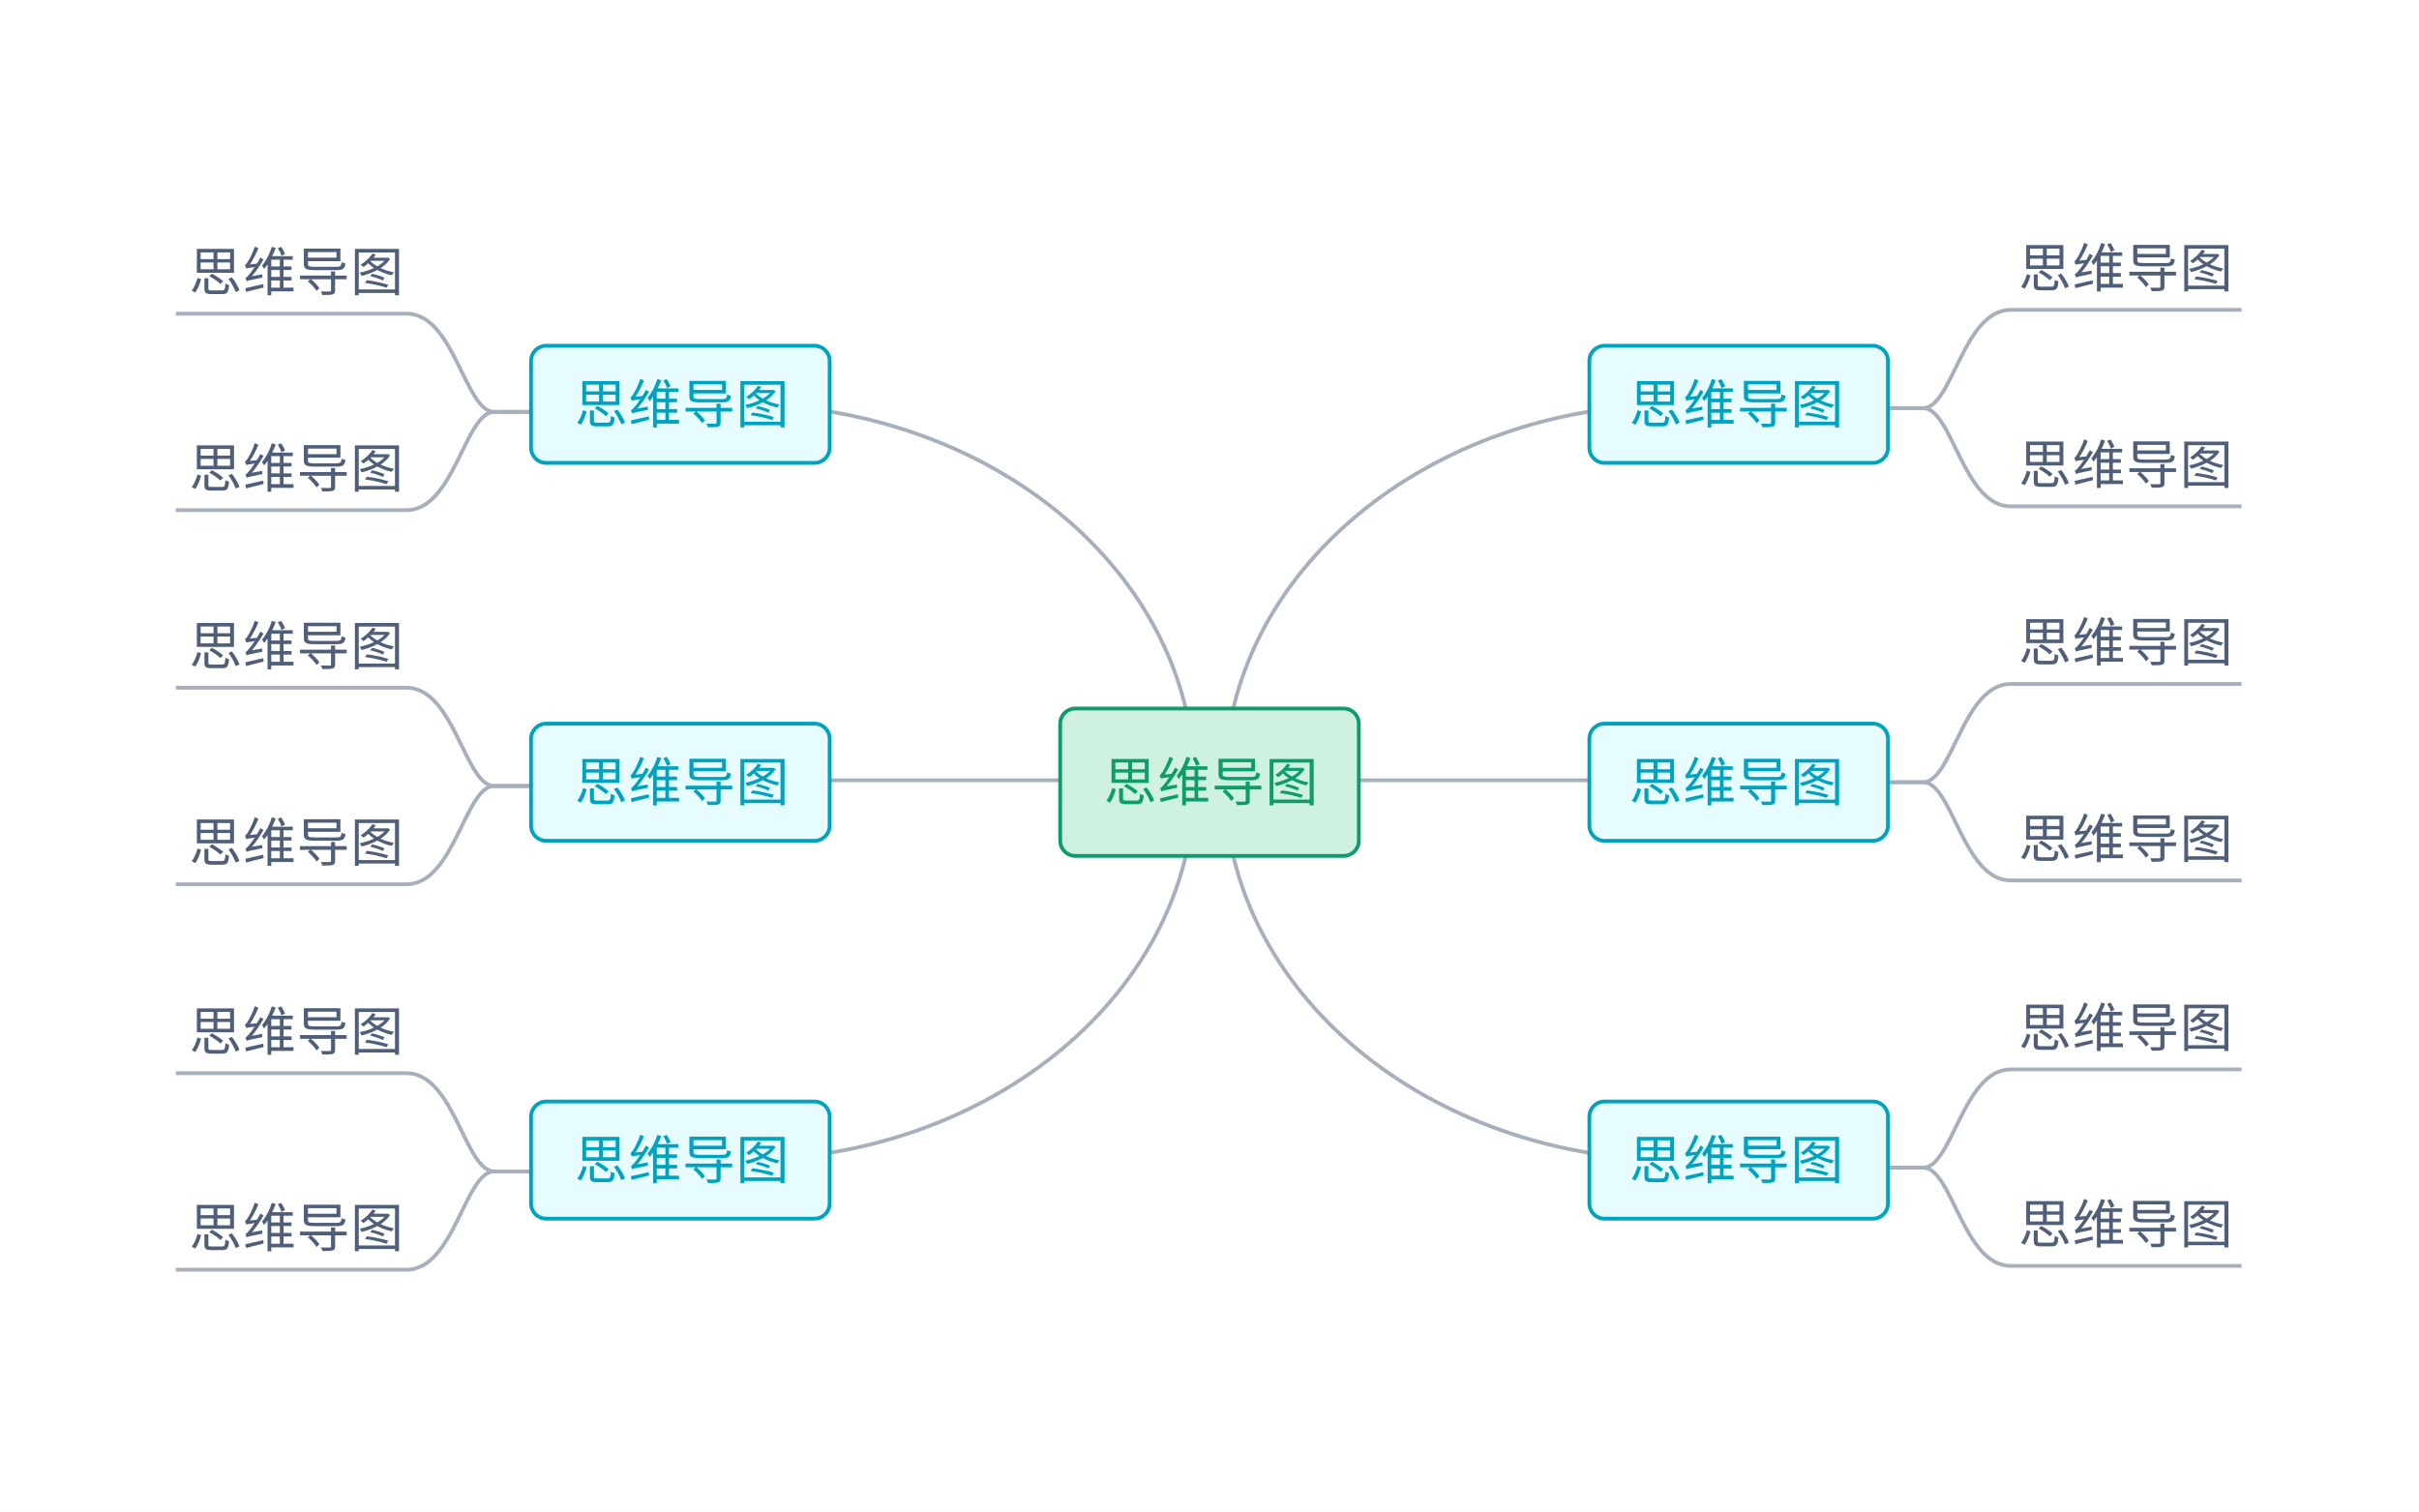
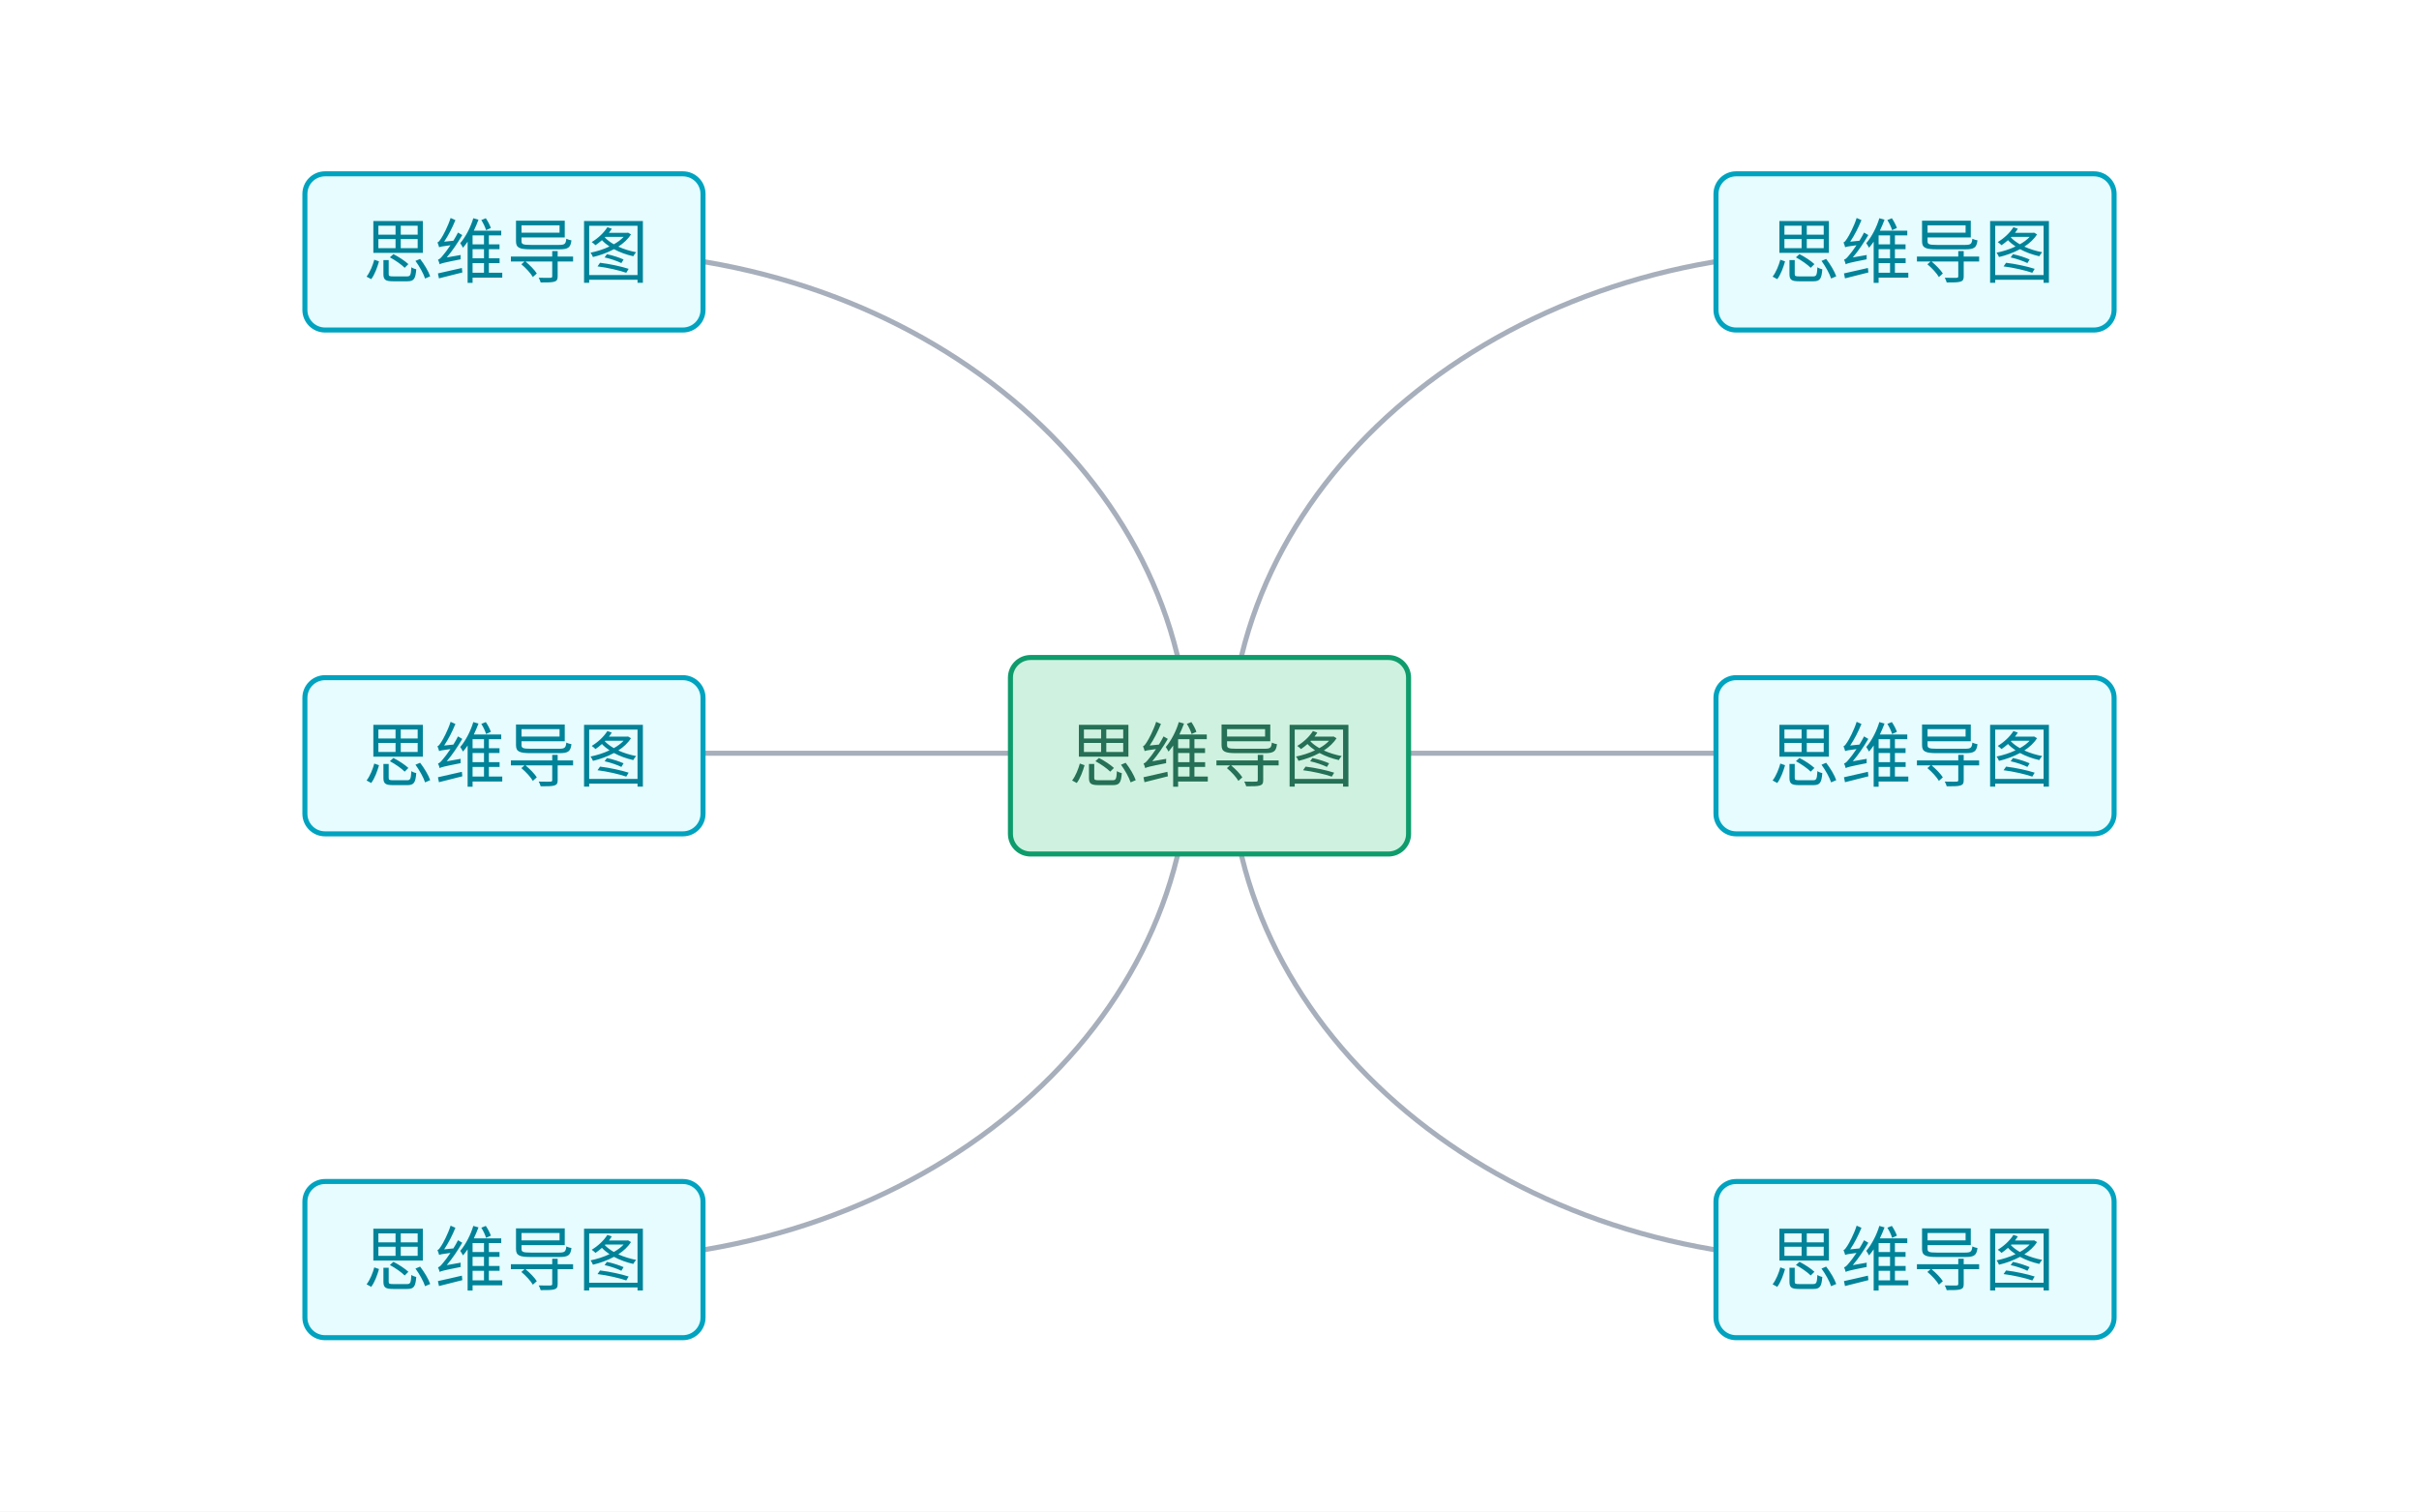
- <svg xmlns="http://www.w3.org/2000/svg" width="640px" height="400px" viewBox="0 0 640 400" version="1.1">
-   <g id="主题3" stroke="none" stroke-width="1" fill="none" fill-rule="evenodd">
-     <rect id="矩形" fill="#FFFFFF" x="0" y="0" width="640" height="400" />
-     <path d="M196,307 C262.274,307 316,262.228 316,207 C316,151.772 262.274,107 196,107" id="椭圆形" stroke="#A7AFBC" />
-     <path d="M324,307 C390.274,307 444,262.228 444,207 C444,151.772 390.274,107 324,107" id="椭圆形备份" stroke="#A7AFBC" transform="translate(384, 207) scale(-1, 1) translate(-384, -207) " />
-     <line x1="360" y1="206.5" x2="440" y2="206.5" id="直线备份" stroke="#A7AFBC" stroke-linecap="square" />
-     <line x1="200" y1="206.5" x2="280" y2="206.5" id="直线备份-3" stroke="#A7AFBC" stroke-linecap="square" />
-     <path d="M592.558,82 C560.603,82 540.417,82 532,82 C519.374,82 516.528,108 508.793,108 C503.636,108 500.705,108 500,108" id="直线-3" stroke="#A7AFBC" stroke-linecap="square" />
-     <path d="M592.558,181 C560.603,181 540.417,181 532,181 C519.374,181 516.528,207 508.793,207 C503.636,207 500.705,207 500,207" id="直线-3备份-2" stroke="#A7AFBC" stroke-linecap="square" />
-     <path d="M592.558,283 C560.603,283 540.417,283 532,283 C519.374,283 516.528,309 508.793,309 C503.636,309 500.705,309 500,309" id="直线-3备份-4" stroke="#A7AFBC" stroke-linecap="square" />
-     <path d="M592.558,108 C560.603,108 540.417,108 532,108 C519.374,108 516.528,134 508.793,134 C503.636,134 500.705,134 500,134" id="直线-3备份" stroke="#A7AFBC" stroke-linecap="square" transform="translate(546.2789, 121) scale(1, -1) translate(-546.2789, -121) " />
-     <path d="M592.558,207 C560.603,207 540.417,207 532,207 C519.374,207 516.528,233 508.793,233 C503.636,233 500.705,233 500,233" id="直线-3备份-3" stroke="#A7AFBC" stroke-linecap="square" transform="translate(546.2789, 220) scale(1, -1) translate(-546.2789, -220) " />
-     <path d="M592.558,309 C560.603,309 540.417,309 532,309 C519.374,309 516.528,335 508.793,335 C503.636,335 500.705,335 500,335" id="直线-3备份-5" stroke="#A7AFBC" stroke-linecap="square" transform="translate(546.2789, 322) scale(1, -1) translate(-546.2789, -322) " />
-     <path d="M139.558,83 C107.603,83 87.417,83 79,83 C66.374,83 63.528,109 55.793,109 C50.636,109 47.705,109 47,109" id="直线-3" stroke="#A7AFBC" stroke-linecap="square" transform="translate(93.27888, 96) scale(-1, 1) translate(-93.27888, -96) " />
-     <path d="M139.558,182 C107.603,182 87.417,182 79,182 C66.374,182 63.528,208 55.793,208 C50.636,208 47.705,208 47,208" id="直线-3备份-2" stroke="#A7AFBC" stroke-linecap="square" transform="translate(93.27888, 195) scale(-1, 1) translate(-93.27888, -195) " />
-     <path d="M139.558,284 C107.603,284 87.417,284 79,284 C66.374,284 63.528,310 55.793,310 C50.636,310 47.705,310 47,310" id="直线-3备份-4" stroke="#A7AFBC" stroke-linecap="square" transform="translate(93.27888, 297) scale(-1, 1) translate(-93.27888, -297) " />
-     <path d="M139.558,109 C107.603,109 87.417,109 79,109 C66.374,109 63.528,135 55.793,135 C50.636,135 47.705,135 47,135" id="直线-3备份" stroke="#A7AFBC" stroke-linecap="square" transform="translate(93.27888, 122) scale(-1, -1) translate(-93.27888, -122) " />
-     <path d="M139.558,208 C107.603,208 87.417,208 79,208 C66.374,208 63.528,234 55.793,234 C50.636,234 47.705,234 47,234" id="直线-3备份-3" stroke="#A7AFBC" stroke-linecap="square" transform="translate(93.27888, 221) scale(-1, -1) translate(-93.27888, -221) " />
-     <path d="M139.558,310 C107.603,310 87.417,310 79,310 C66.374,310 63.528,336 55.793,336 C50.636,336 47.705,336 47,336" id="直线-3备份-5" stroke="#A7AFBC" stroke-linecap="square" transform="translate(93.27888, 323) scale(-1, -1) translate(-93.27888, -323) " />
-     <rect id="矩形" stroke="#0E9C6C" fill="#CEF2DF" x="280.5" y="187.5" width="79" height="39" rx="4" />
-     <text id="思维导图" font-family="SourceHanSansCN-Normal, Source Han Sans CN" font-size="14" font-weight="normal" letter-spacing="0.224" fill="#0E9C6C">
-       <tspan x="292.052" y="212">思维导图</tspan>
-     </text>
-     <rect id="矩形备份" stroke="#00A3BF" fill="#E6FCFF" x="420.5" y="191.5" width="79" height="31" rx="4" />
-     <rect id="矩形备份-4" stroke="#00A3BF" fill="#E6FCFF" x="140.5" y="191.5" width="79" height="31" rx="4" />
-     <rect id="矩形备份-2" stroke="#00A3BF" fill="#E6FCFF" x="420.5" y="91.5" width="79" height="31" rx="4" />
-     <rect id="矩形备份-5" stroke="#00A3BF" fill="#E6FCFF" x="140.5" y="91.5" width="79" height="31" rx="4" />
-     <rect id="矩形备份-3" stroke="#00A3BF" fill="#E6FCFF" x="420.5" y="291.5" width="79" height="31" rx="4" />
-     <rect id="矩形备份-6" stroke="#00A3BF" fill="#E6FCFF" x="140.5" y="291.5" width="79" height="31" rx="4" />
-     <text id="思维导图" font-family="SourceHanSansCN-Normal, Source Han Sans CN" font-size="14" font-weight="normal" letter-spacing="0.224" fill="#00A3BF">
-       <tspan x="431.052" y="212">思维导图</tspan>
-     </text>
-     <text id="思维导图" font-family="SourceHanSansCN-Normal, Source Han Sans CN" font-size="14" font-weight="normal" letter-spacing="0.224" fill="#00A3BF">
-       <tspan x="152.052" y="212">思维导图</tspan>
-     </text>
-     <text id="思维导图" font-family="SourceHanSansCN-Normal, Source Han Sans CN" font-size="14" font-weight="normal" letter-spacing="0.224" fill="#00A3BF">
-       <tspan x="152.052" y="112">思维导图</tspan>
-     </text>
-     <text id="思维导图" font-family="SourceHanSansCN-Normal, Source Han Sans CN" font-size="14" font-weight="normal" letter-spacing="0.224" fill="#00A3BF">
-       <tspan x="431.052" y="312">思维导图</tspan>
-     </text>
-     <text id="思维导图" font-family="SourceHanSansCN-Normal, Source Han Sans CN" font-size="14" font-weight="normal" letter-spacing="0.224" fill="#00A3BF">
-       <tspan x="431.052" y="112">思维导图</tspan>
-     </text>
-     <text id="思维导图" font-family="SourceHanSansCN-Normal, Source Han Sans CN" font-size="14" font-weight="normal" letter-spacing="0.224" fill="#00A3BF">
-       <tspan x="152.052" y="312">思维导图</tspan>
-     </text>
-     <text id="思维导图" font-family="SourceHanSansCN-Normal, Source Han Sans CN" font-size="14" font-weight="normal" letter-spacing="0.224" fill="#505F79">
-       <tspan x="534.052" y="76">思维导图</tspan>
-     </text>
-     <text id="思维导图" font-family="SourceHanSansCN-Normal, Source Han Sans CN" font-size="14" font-weight="normal" letter-spacing="0.224" fill="#505F79">
-       <tspan x="534.052" y="175">思维导图</tspan>
-     </text>
-     <text id="思维导图" font-family="SourceHanSansCN-Normal, Source Han Sans CN" font-size="14" font-weight="normal" letter-spacing="0.224" fill="#505F79">
-       <tspan x="534.052" y="277">思维导图</tspan>
-     </text>
-     <text id="思维导图" font-family="SourceHanSansCN-Normal, Source Han Sans CN" font-size="14" font-weight="normal" letter-spacing="0.224" fill="#505F79">
-       <tspan x="534.052" y="128">思维导图</tspan>
-     </text>
-     <text id="思维导图" font-family="SourceHanSansCN-Normal, Source Han Sans CN" font-size="14" font-weight="normal" letter-spacing="0.224" fill="#505F79">
-       <tspan x="534.052" y="227">思维导图</tspan>
-     </text>
-     <text id="思维导图" font-family="SourceHanSansCN-Normal, Source Han Sans CN" font-size="14" font-weight="normal" letter-spacing="0.224" fill="#505F79">
-       <tspan x="534.052" y="329">思维导图</tspan>
-     </text>
-     <text id="思维导图" font-family="SourceHanSansCN-Normal, Source Han Sans CN" font-size="14" font-weight="normal" letter-spacing="0.224" fill="#505F79">
-       <tspan x="50.052" y="77">思维导图</tspan>
-     </text>
-     <text id="思维导图" font-family="SourceHanSansCN-Normal, Source Han Sans CN" font-size="14" font-weight="normal" letter-spacing="0.224" fill="#505F79">
-       <tspan x="50.052" y="176">思维导图</tspan>
-     </text>
-     <text id="思维导图" font-family="SourceHanSansCN-Normal, Source Han Sans CN" font-size="14" font-weight="normal" letter-spacing="0.224" fill="#505F79">
-       <tspan x="50.052" y="278">思维导图</tspan>
-     </text>
-     <text id="思维导图" font-family="SourceHanSansCN-Normal, Source Han Sans CN" font-size="14" font-weight="normal" letter-spacing="0.224" fill="#505F79">
-       <tspan x="50.052" y="129">思维导图</tspan>
-     </text>
-     <text id="思维导图" font-family="SourceHanSansCN-Normal, Source Han Sans CN" font-size="14" font-weight="normal" letter-spacing="0.224" fill="#505F79">
-       <tspan x="50.052" y="228">思维导图</tspan>
-     </text>
-     <text id="思维导图" font-family="SourceHanSansCN-Normal, Source Han Sans CN" font-size="14" font-weight="normal" letter-spacing="0.224" fill="#505F79">
-       <tspan x="50.052" y="330">思维导图</tspan>
-     </text>
+ <svg xmlns="http://www.w3.org/2000/svg" width="480px" height="300px" viewBox="0 0 480 300" version="1.1">
+   <g id="页面-1" stroke="none" stroke-width="1" fill="none" fill-rule="evenodd">
+     <g id="浅葱备份" transform="translate(-80, -57)">
+       <g id="浅葱" transform="translate(80, 57)">
+         <rect id="矩形" fill="#FFFFFF" x="0" y="0" width="480" height="300" />
+         <path d="M116,250 C182.274,250 236,205.228 236,150 C236,94.772 182.274,50 116,50" id="椭圆形" stroke="#A7AFBC" />
+         <path d="M244,250 C310.274,250 364,205.228 364,150 C364,94.772 310.274,50 244,50" id="椭圆形备份" stroke="#A7AFBC" transform="translate(304, 150) scale(-1, 1) translate(-304, -150) " />
+         <line x1="280" y1="149.5" x2="360" y2="149.5" id="直线备份" stroke="#A7AFBC" stroke-linecap="square" />
+         <line x1="120" y1="149.5" x2="200" y2="149.5" id="直线备份-3" stroke="#A7AFBC" stroke-linecap="square" />
+         <rect id="矩形" stroke="#0E9C6C" fill="#CEF2DF" x="200.5" y="130.5" width="79" height="39" rx="4" />
+         <text id="思维导图" font-family="SourceHanSansCN-Normal, Source Han Sans CN" font-size="14" font-weight="normal" letter-spacing="0.224" fill="#257056">
+           <tspan x="212.052" y="155">思维导图</tspan>
+         </text>
+         <rect id="矩形备份" stroke="#00A3BF" fill="#E6FCFF" x="340.5" y="134.5" width="79" height="31" rx="4" />
+         <rect id="矩形备份-4" stroke="#00A3BF" fill="#E6FCFF" x="60.5" y="134.5" width="79" height="31" rx="4" />
+         <rect id="矩形备份-2" stroke="#00A3BF" fill="#E6FCFF" x="340.5" y="34.5" width="79" height="31" rx="4" />
+         <rect id="矩形备份-5" stroke="#00A3BF" fill="#E6FCFF" x="60.5" y="34.5" width="79" height="31" rx="4" />
+         <rect id="矩形备份-3" stroke="#00A3BF" fill="#E6FCFF" x="340.5" y="234.5" width="79" height="31" rx="4" />
+         <rect id="矩形备份-6" stroke="#00A3BF" fill="#E6FCFF" x="60.5" y="234.5" width="79" height="31" rx="4" />
+         <text id="思维导图" font-family="SourceHanSansCN-Normal, Source Han Sans CN" font-size="14" font-weight="normal" letter-spacing="0.224" fill="#008399">
+           <tspan x="351.052" y="155">思维导图</tspan>
+         </text>
+         <text id="思维导图" font-family="SourceHanSansCN-Normal, Source Han Sans CN" font-size="14" font-weight="normal" letter-spacing="0.224" fill="#008399">
+           <tspan x="72.052" y="155">思维导图</tspan>
+         </text>
+         <text id="思维导图" font-family="SourceHanSansCN-Normal, Source Han Sans CN" font-size="14" font-weight="normal" letter-spacing="0.224" fill="#008399">
+           <tspan x="72.052" y="55">思维导图</tspan>
+         </text>
+         <text id="思维导图" font-family="SourceHanSansCN-Normal, Source Han Sans CN" font-size="14" font-weight="normal" letter-spacing="0.224" fill="#008399">
+           <tspan x="351.052" y="255">思维导图</tspan>
+         </text>
+         <text id="思维导图" font-family="SourceHanSansCN-Normal, Source Han Sans CN" font-size="14" font-weight="normal" letter-spacing="0.224" fill="#008399">
+           <tspan x="351.052" y="55">思维导图</tspan>
+         </text>
+         <text id="思维导图" font-family="SourceHanSansCN-Normal, Source Han Sans CN" font-size="14" font-weight="normal" letter-spacing="0.224" fill="#008399">
+           <tspan x="72.052" y="255">思维导图</tspan>
+         </text>
+       </g>
+     </g>
  </g>
</svg>
